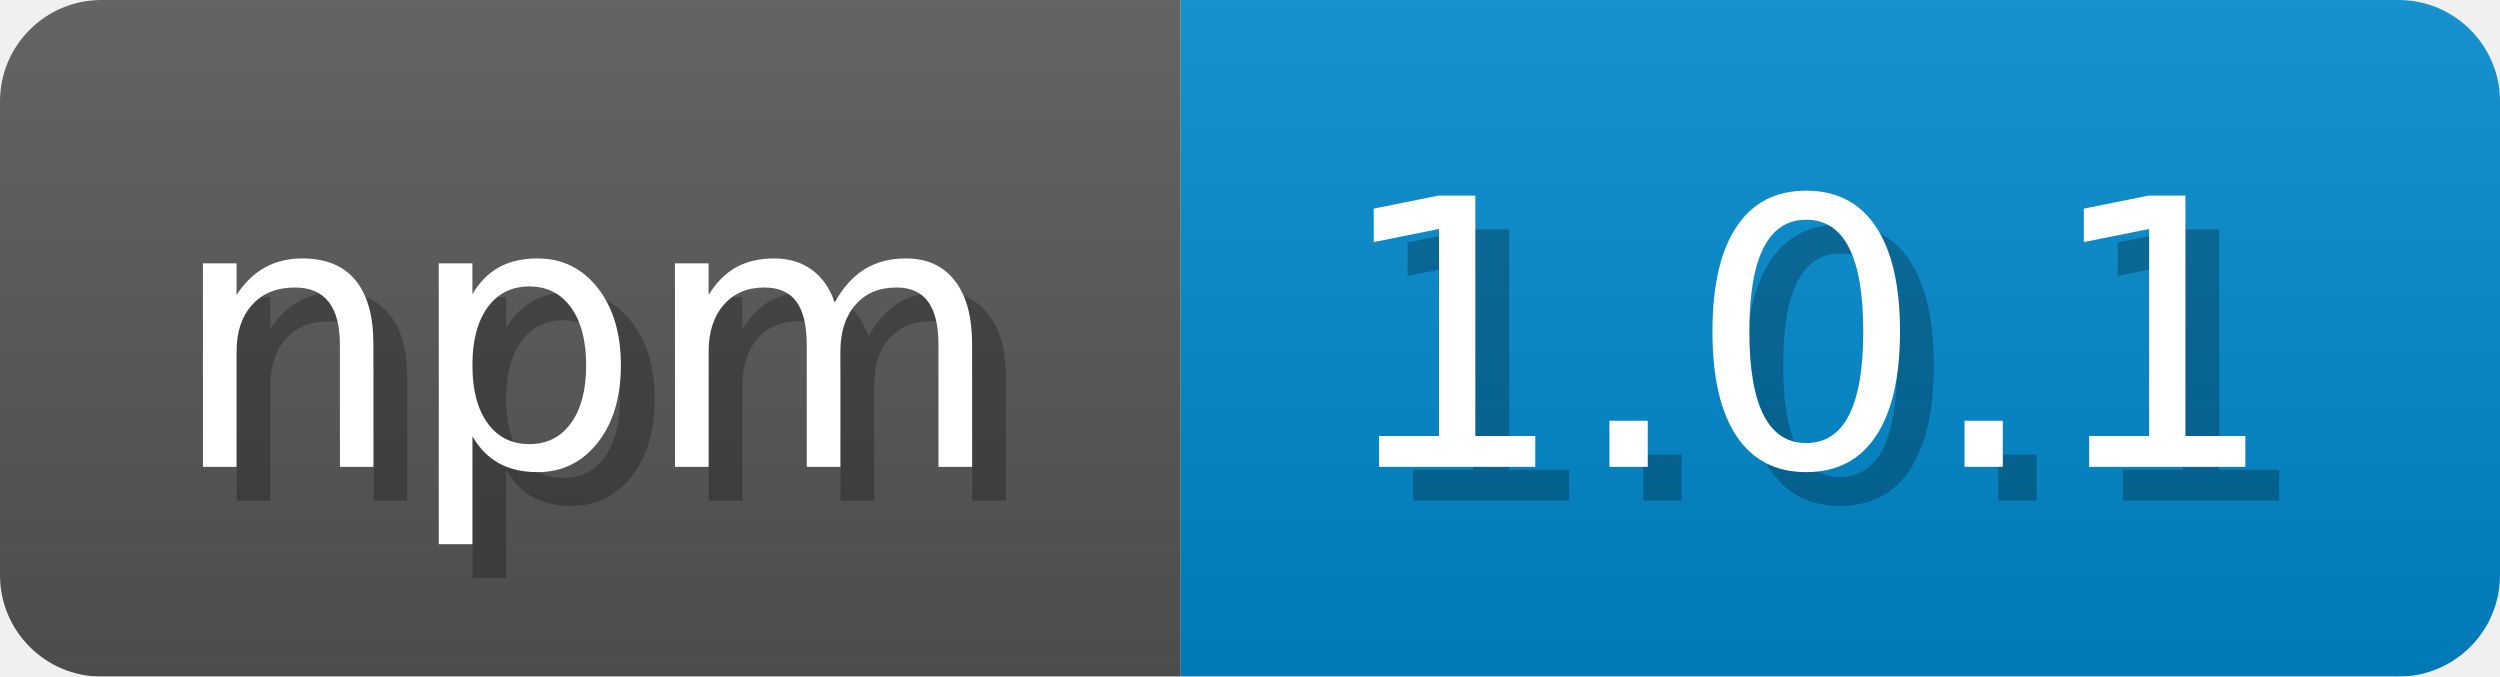
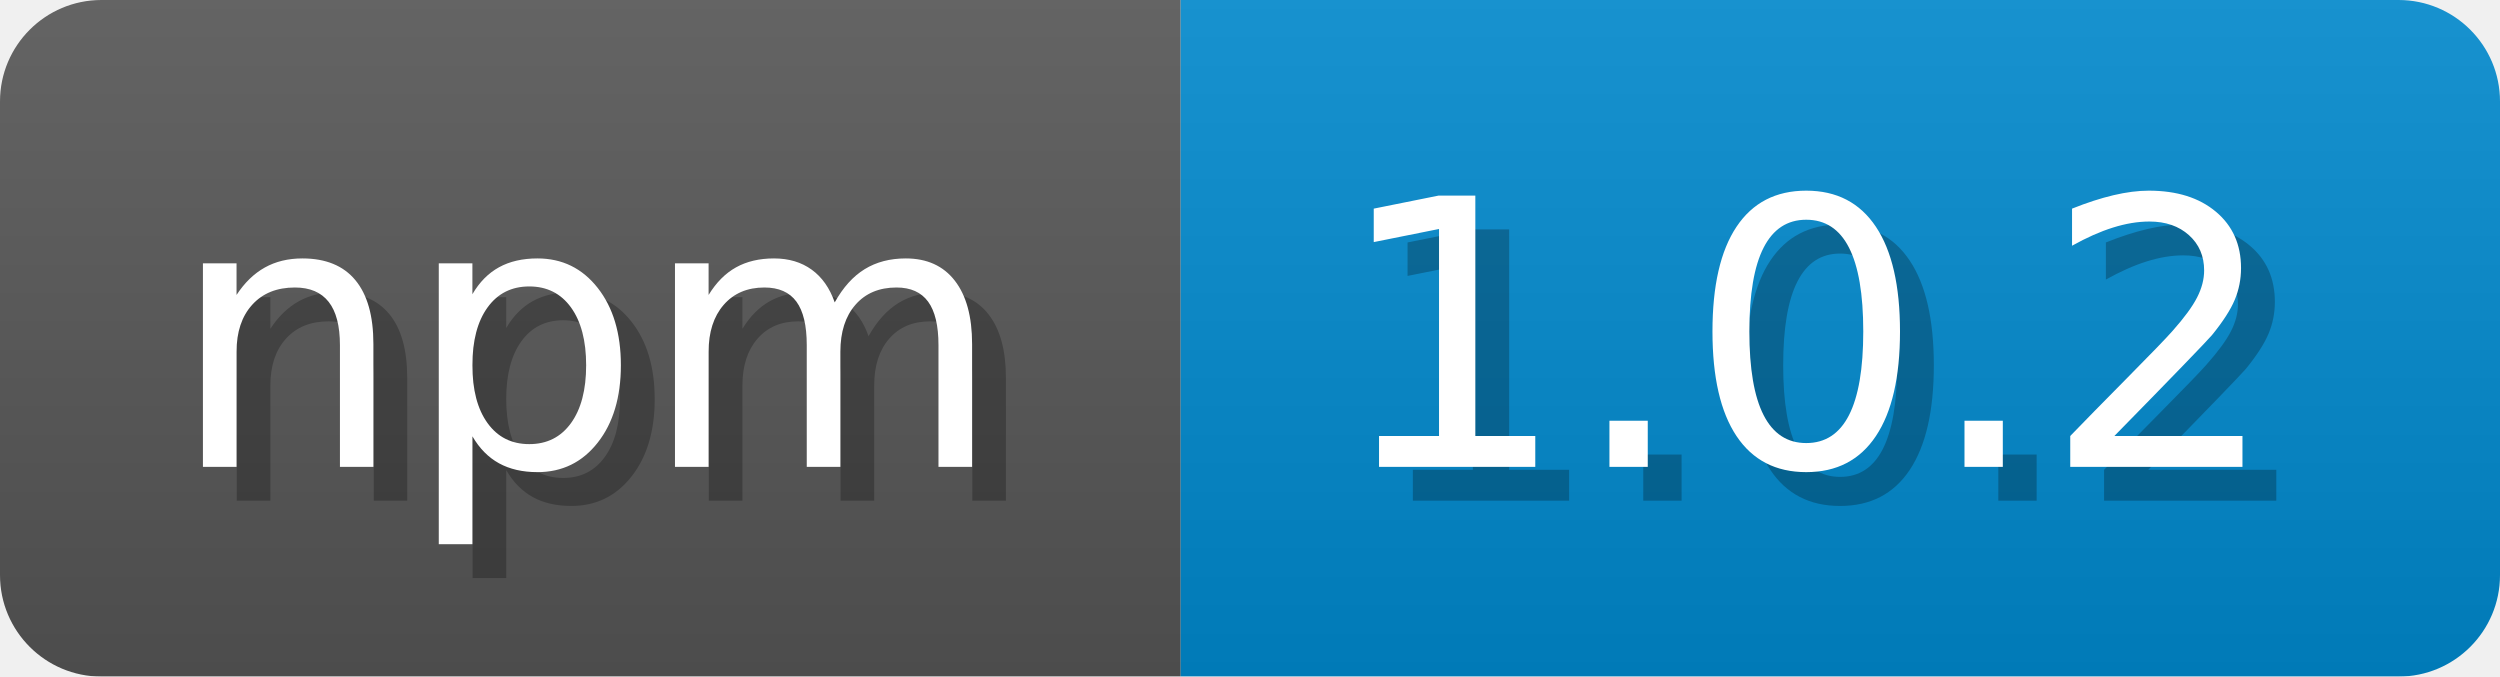
- <svg xmlns="http://www.w3.org/2000/svg" width="73.9" height="20" viewBox="0 0 739 200" role="img" aria-label="npm: 1.0.1">
+ <svg xmlns="http://www.w3.org/2000/svg" width="73.9" height="20" viewBox="0 0 739 200" role="img" aria-label="npm: 1.0.2">
  <linearGradient id="a" x2="0" y2="100%">
    <stop offset="0" stop-opacity=".1" stop-color="#EEE" />
    <stop offset="1" stop-opacity=".1" />
  </linearGradient>
  <mask id="m">
    <rect width="739" height="200" rx="30" fill="#FFF" />
  </mask>
  <g mask="url(#m)">
    <rect width="349" height="200" fill="#555" />
    <rect width="390" height="200" fill="#08C" x="349" />
    <rect width="739" height="200" fill="url(#a)" />
  </g>
  <g aria-hidden="true" fill="#fff" text-anchor="start" font-family="Verdana,DejaVu Sans,sans-serif" font-size="110">
    <text x="60" y="148" textLength="249" fill="#000" opacity="0.25">npm</text>
    <text x="50" y="138" textLength="249">npm</text>
-     <text x="404" y="148" textLength="290" fill="#000" opacity="0.25">1.0.1</text>
-     <text x="394" y="138" textLength="290">1.0.1</text>
+     <text x="404" y="148" textLength="290" fill="#000" opacity="0.25">1.0.2</text>
+     <text x="394" y="138" textLength="290">1.0.2</text>
  </g>
</svg>
